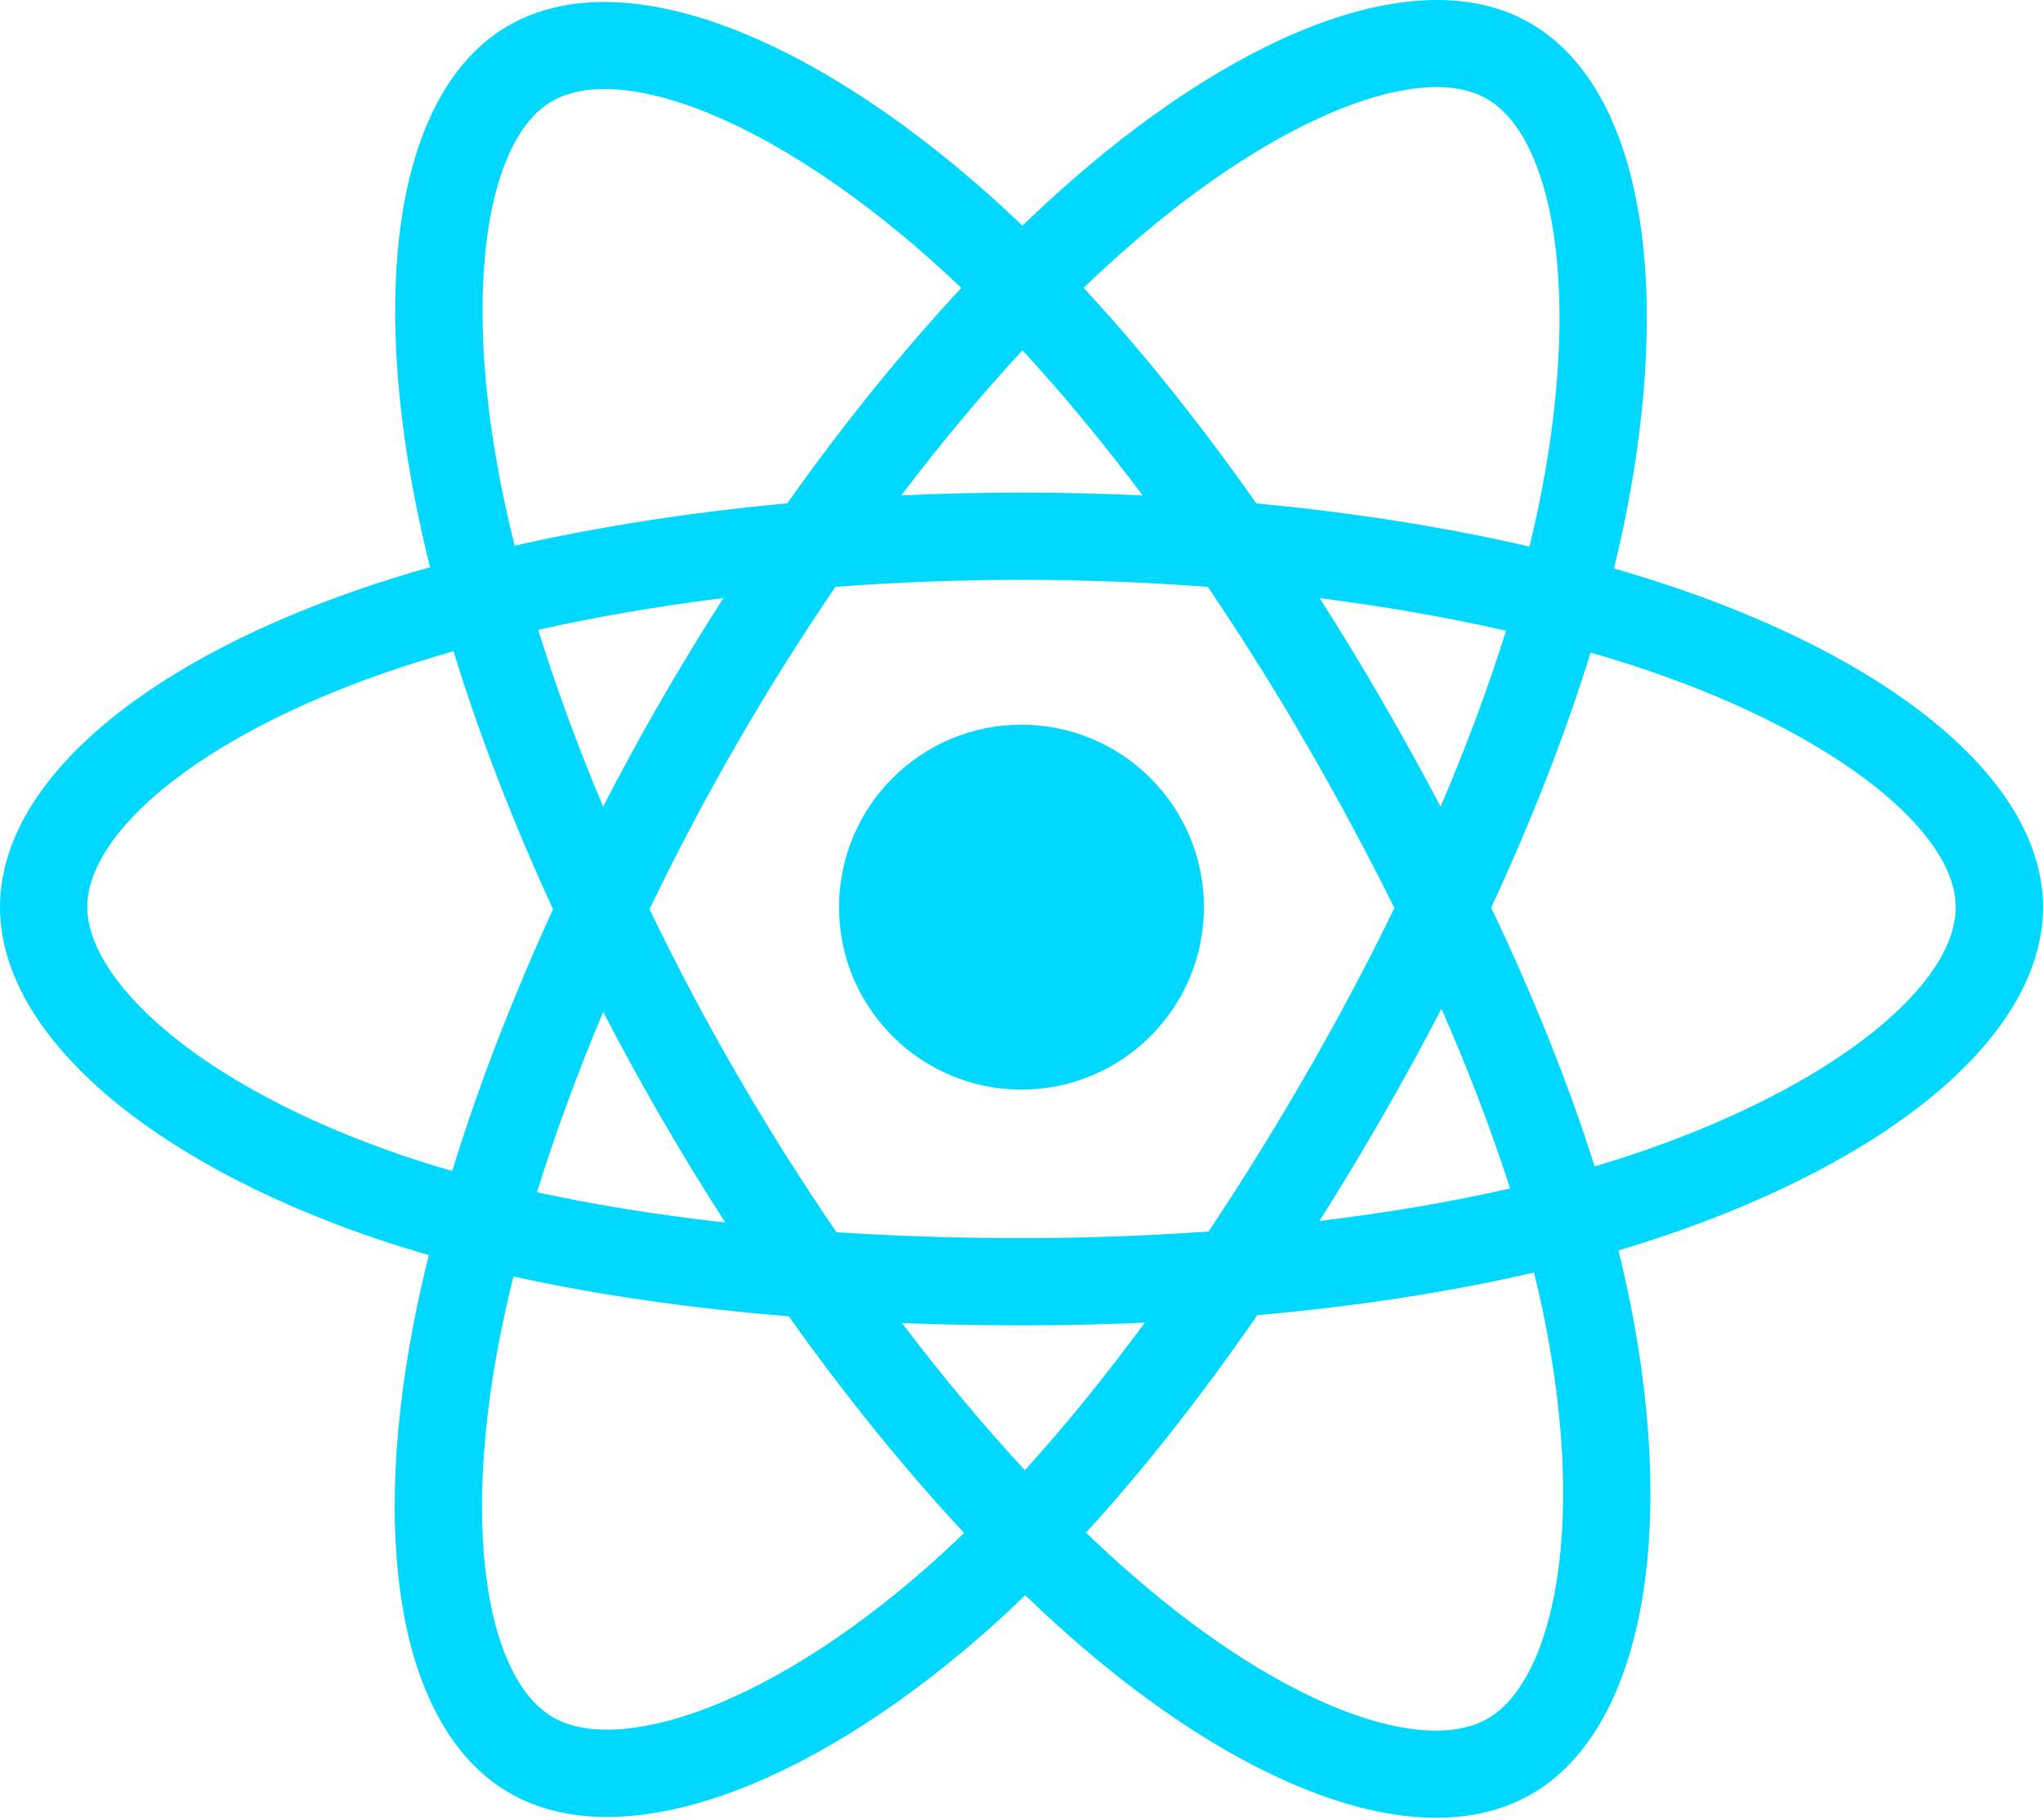
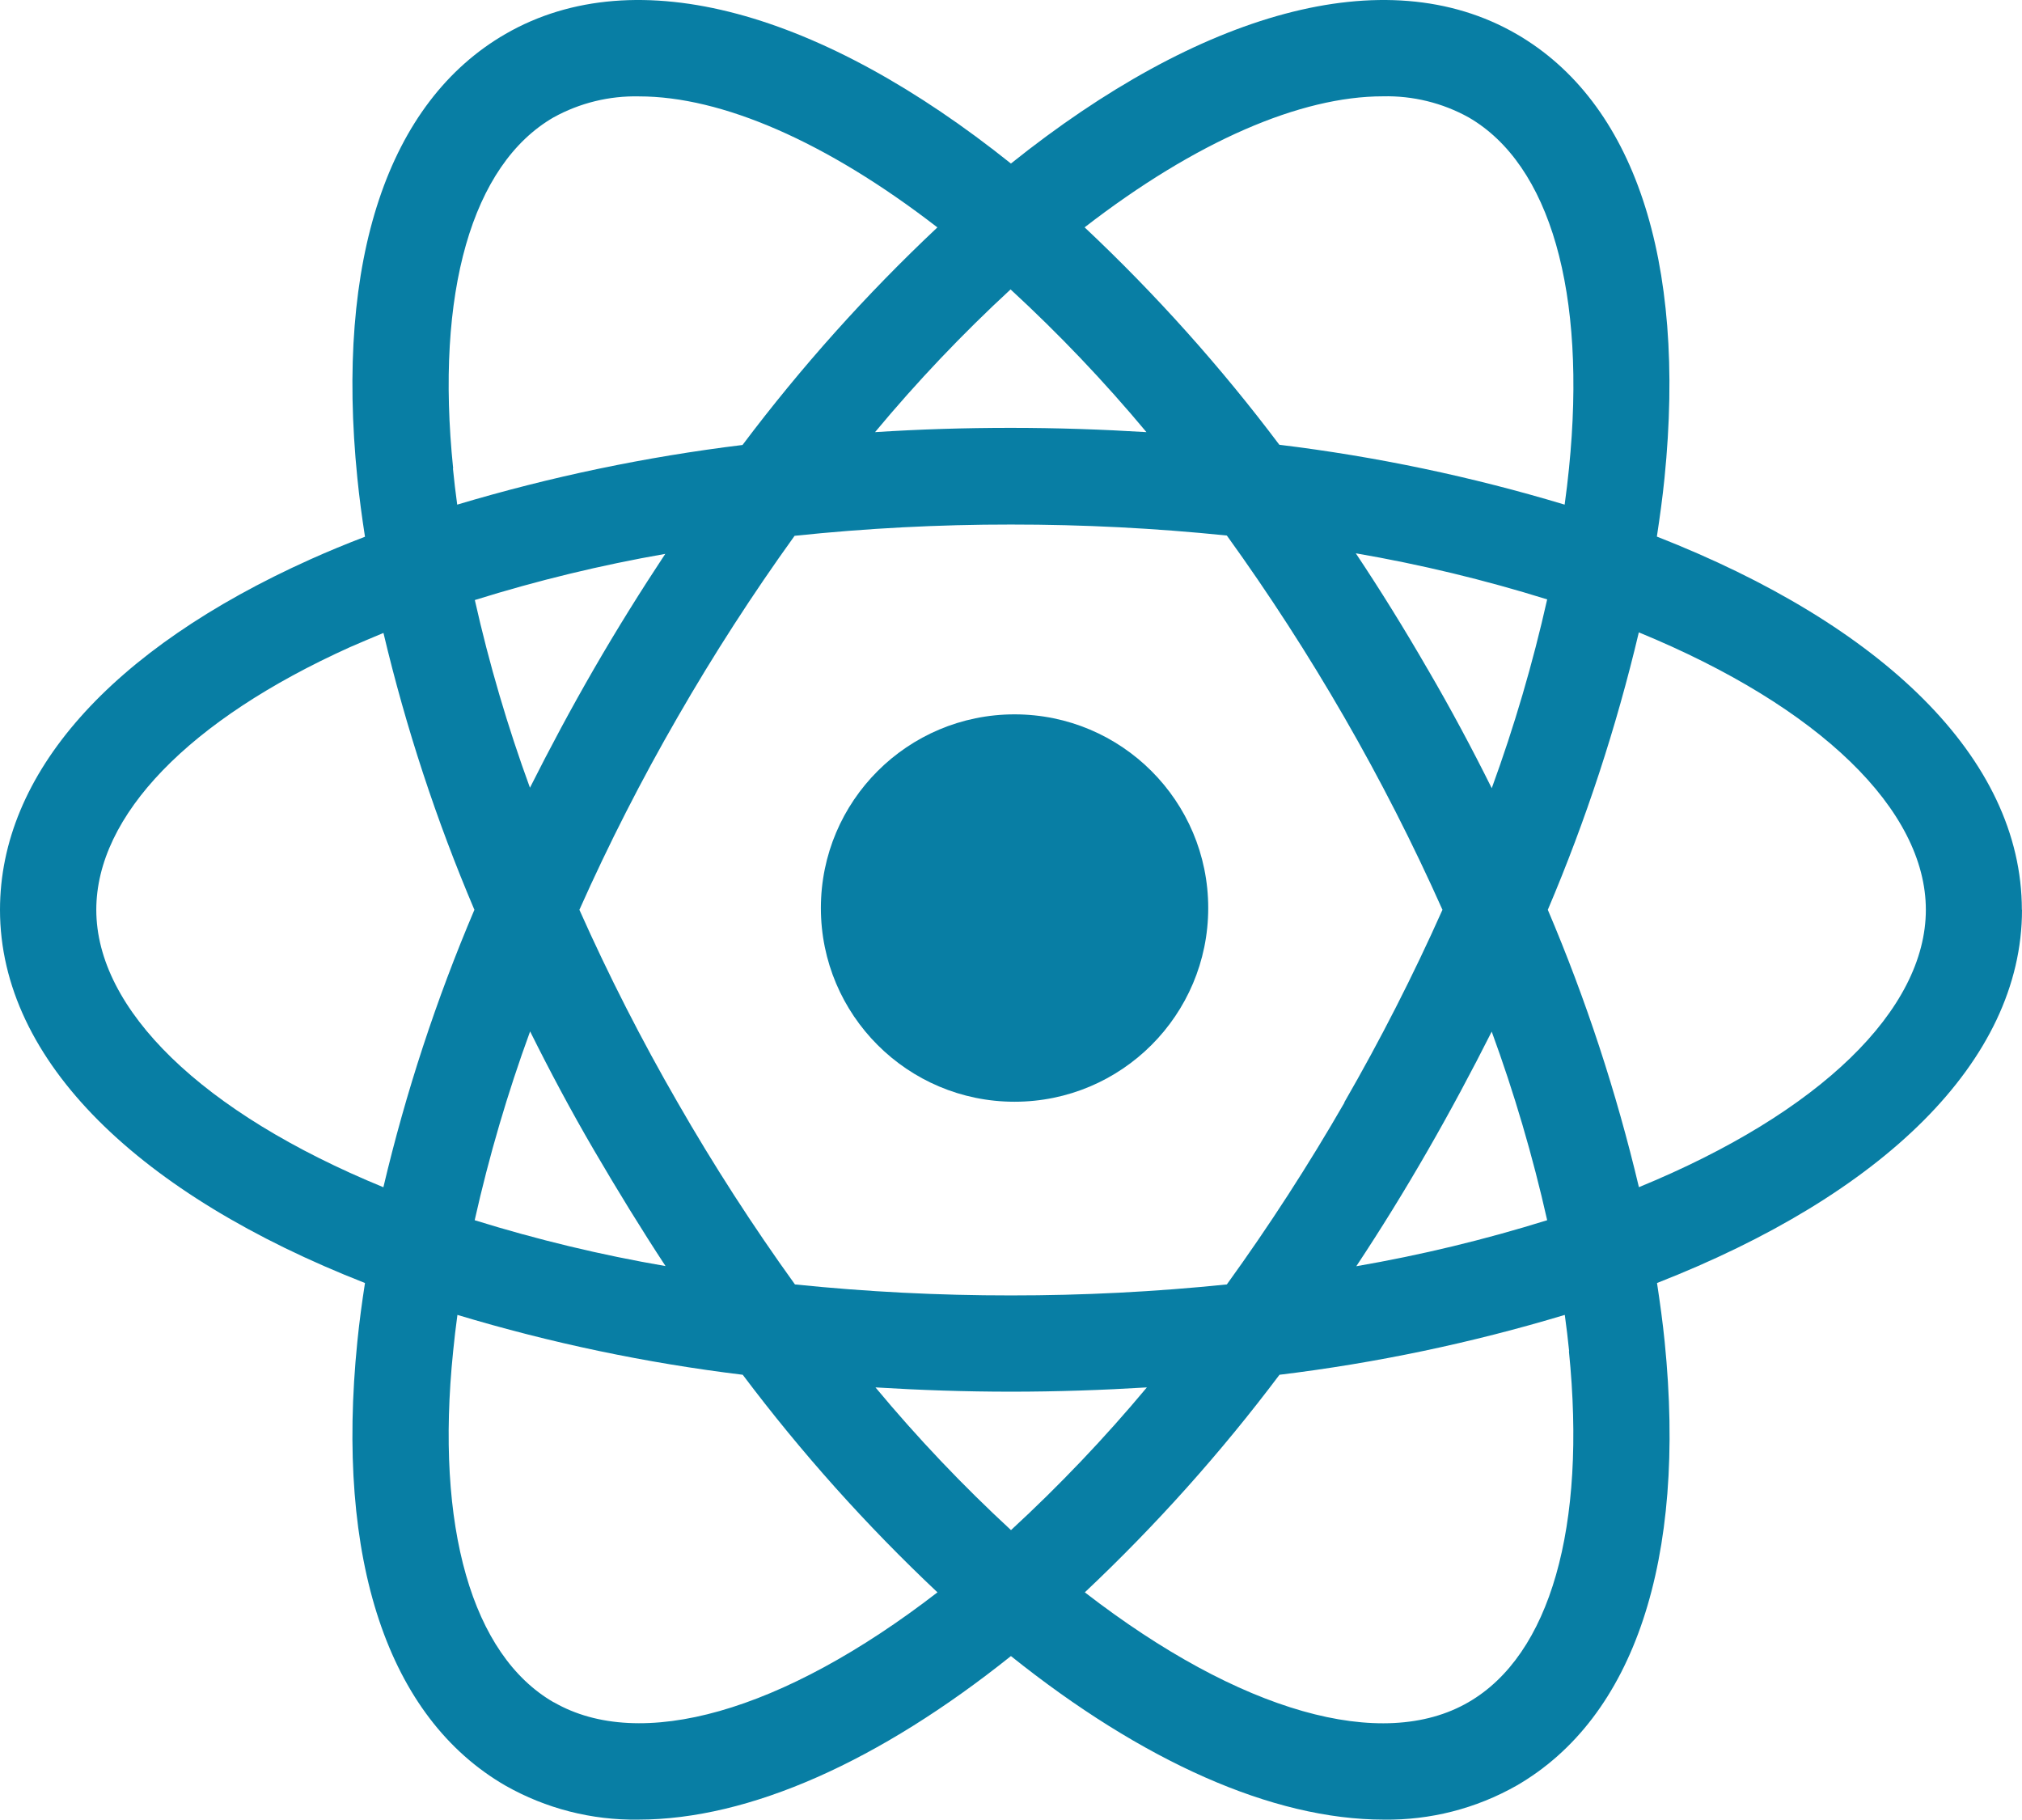
- <svg xmlns="http://www.w3.org/2000/svg" aria-hidden="true" role="img" class="iconify iconify--logos" width="35.93" height="32" preserveAspectRatio="xMidYMid meet" viewBox="0 0 256 228">
-   <path fill="#00D8FF" d="M210.483 73.824a171.49 171.49 0 0 0-8.24-2.597c.465-1.9.893-3.777 1.273-5.621c6.238-30.281 2.16-54.676-11.769-62.708c-13.355-7.7-35.196.329-57.254 19.526a171.23 171.23 0 0 0-6.375 5.848a155.866 155.866 0 0 0-4.241-3.917C100.759 3.829 77.587-4.822 63.673 3.233C50.33 10.957 46.379 33.89 51.995 62.588a170.974 170.974 0 0 0 1.892 8.48c-3.28.932-6.445 1.924-9.474 2.98C17.309 83.498 0 98.307 0 113.668c0 15.865 18.582 31.778 46.812 41.427a145.52 145.52 0 0 0 6.921 2.165a167.467 167.467 0 0 0-2.01 9.138c-5.354 28.2-1.173 50.591 12.134 58.266c13.744 7.926 36.812-.22 59.273-19.855a145.567 145.567 0 0 0 5.342-4.923a168.064 168.064 0 0 0 6.92 6.314c21.758 18.722 43.246 26.282 56.54 18.586c13.731-7.949 18.194-32.003 12.4-61.268a145.016 145.016 0 0 0-1.535-6.842c1.62-.48 3.21-.974 4.76-1.488c29.348-9.723 48.443-25.443 48.443-41.52c0-15.417-17.868-30.326-45.517-39.844Zm-6.365 70.984c-1.4.463-2.836.91-4.3 1.345c-3.24-10.257-7.612-21.163-12.963-32.432c5.106-11 9.31-21.767 12.459-31.957c2.619.758 5.16 1.557 7.61 2.4c23.69 8.156 38.14 20.213 38.14 29.504c0 9.896-15.606 22.743-40.946 31.14Zm-10.514 20.834c2.562 12.94 2.927 24.64 1.23 33.787c-1.524 8.219-4.59 13.698-8.382 15.893c-8.067 4.67-25.32-1.4-43.927-17.412a156.726 156.726 0 0 1-6.437-5.87c7.214-7.889 14.423-17.06 21.459-27.246c12.376-1.098 24.068-2.894 34.671-5.345a134.17 134.17 0 0 1 1.386 6.193ZM87.276 214.515c-7.882 2.783-14.16 2.863-17.955.675c-8.075-4.657-11.432-22.636-6.853-46.752a156.923 156.923 0 0 1 1.869-8.499c10.486 2.32 22.093 3.988 34.498 4.994c7.084 9.967 14.501 19.128 21.976 27.15a134.668 134.668 0 0 1-4.877 4.492c-9.933 8.682-19.886 14.842-28.658 17.94ZM50.35 144.747c-12.483-4.267-22.792-9.812-29.858-15.863c-6.35-5.437-9.555-10.836-9.555-15.216c0-9.322 13.897-21.212 37.076-29.293c2.813-.98 5.757-1.905 8.812-2.773c3.204 10.42 7.406 21.315 12.477 32.332c-5.137 11.18-9.399 22.249-12.634 32.792a134.718 134.718 0 0 1-6.318-1.979Zm12.378-84.26c-4.811-24.587-1.616-43.134 6.425-47.789c8.564-4.958 27.502 2.111 47.463 19.835a144.318 144.318 0 0 1 3.841 3.545c-7.438 7.987-14.787 17.08-21.808 26.988c-12.04 1.116-23.565 2.908-34.161 5.309a160.342 160.342 0 0 1-1.76-7.887Zm110.427 27.268a347.8 347.8 0 0 0-7.785-12.803c8.168 1.033 15.994 2.404 23.343 4.08c-2.206 7.072-4.956 14.465-8.193 22.045a381.151 381.151 0 0 0-7.365-13.322Zm-45.032-43.861c5.044 5.465 10.096 11.566 15.065 18.186a322.04 322.04 0 0 0-30.257-.006c4.974-6.559 10.069-12.652 15.192-18.18ZM82.802 87.83a323.167 323.167 0 0 0-7.227 13.238c-3.184-7.553-5.909-14.98-8.134-22.152c7.304-1.634 15.093-2.97 23.209-3.984a321.524 321.524 0 0 0-7.848 12.897Zm8.081 65.352c-8.385-.936-16.291-2.203-23.593-3.793c2.26-7.3 5.045-14.885 8.298-22.6a321.187 321.187 0 0 0 7.257 13.246c2.594 4.48 5.28 8.868 8.038 13.147Zm37.542 31.03c-5.184-5.592-10.354-11.779-15.403-18.433c4.902.192 9.899.29 14.978.29c5.218 0 10.376-.117 15.453-.343c-4.985 6.774-10.018 12.97-15.028 18.486Zm52.198-57.817c3.422 7.8 6.306 15.345 8.596 22.52c-7.422 1.694-15.436 3.058-23.88 4.071a382.417 382.417 0 0 0 7.859-13.026a347.403 347.403 0 0 0 7.425-13.565Zm-16.898 8.101a358.557 358.557 0 0 1-12.281 19.815a329.4 329.4 0 0 1-23.444.823c-7.967 0-15.716-.248-23.178-.732a310.202 310.202 0 0 1-12.513-19.846h.001a307.41 307.41 0 0 1-10.923-20.627a310.278 310.278 0 0 1 10.89-20.637l-.001.001a307.318 307.318 0 0 1 12.413-19.761c7.613-.576 15.42-.876 23.31-.876H128c7.926 0 15.743.303 23.354.883a329.357 329.357 0 0 1 12.335 19.695a358.489 358.489 0 0 1 11.036 20.54a329.472 329.472 0 0 1-11 20.722Zm22.56-122.124c8.572 4.944 11.906 24.881 6.52 51.026c-.344 1.668-.73 3.367-1.15 5.09c-10.622-2.452-22.155-4.275-34.23-5.408c-7.034-10.017-14.323-19.124-21.64-27.008a160.789 160.789 0 0 1 5.888-5.4c18.9-16.447 36.564-22.941 44.612-18.3ZM128 90.808c12.625 0 22.86 10.235 22.86 22.86s-10.235 22.86-22.86 22.86s-22.86-10.235-22.86-22.86s10.235-22.86 22.86-22.86Z" />
+ <svg xmlns="http://www.w3.org/2000/svg" width="569px" height="512px" viewBox="0 0 569 512" version="1.1">
+   <g id="Page-1" stroke="none" stroke-width="1" fill="none" fill-rule="evenodd">
+     <g id="React-Logo-Filled-(1)" fill="#087EA4" fill-rule="nonzero">
+       <path d="M285.5,201 C255.4,201 231,225.4 231,255.5 C231,285.6 255.4,310 285.5,310 C315.6,310 340,285.6 340,255.5 C340,225.4 315.6,201 285.5,201" id="Path" />
+       <path d="M568.96,255.994 C568.96,213.208 529.338,175.681 466.252,150.985 C467.095,145.424 467.857,139.922 468.399,134.521 C474.622,73.042 459.809,28.669 426.71,9.554 C389.677,-11.829 337.37,3.691 284.48,46.016 C231.59,3.691 179.283,-11.829 142.25,9.554 C109.151,28.669 94.338,73.042 100.561,134.521 C101.102,139.922 101.845,145.444 102.708,151.025 C97.449,153.033 92.291,155.161 87.333,157.39 C31.011,182.709 0,217.765 0,255.994 C0,298.781 39.622,336.307 102.708,361.004 C101.845,366.565 101.102,372.067 100.561,377.468 C94.338,438.947 109.151,483.32 142.25,502.435 C153.63,508.888 166.524,512.187 179.604,511.992 C210.956,511.992 247.568,495.488 284.48,465.973 C321.372,495.488 358.004,511.992 389.396,511.992 C402.475,512.184 415.369,508.885 426.75,502.435 C459.849,483.32 474.662,438.947 468.439,377.468 C467.898,372.067 467.135,366.565 466.292,361.004 C529.378,336.347 569,298.761 569,255.994 M389.155,27.103 C397.565,26.9 405.878,28.937 413.242,33.006 C436.224,46.277 446.541,82.278 441.523,131.77 C441.182,135.143 440.78,138.557 440.299,141.99 C414.067,134.088 387.206,128.452 360.011,125.145 C343.525,103.224 325.193,82.756 305.214,63.966 C336.587,39.712 366.032,27.103 389.135,27.103 M378.356,310.206 C368.205,327.831 357.151,344.92 345.238,361.405 C325.045,363.48 304.759,364.512 284.46,364.497 C264.168,364.511 243.888,363.479 223.702,361.405 C211.821,344.919 200.8,327.83 190.684,310.206 C180.533,292.629 171.307,274.534 163.045,255.994 C171.307,237.455 180.533,219.359 190.684,201.783 C200.784,184.229 211.771,167.201 223.602,150.764 C243.825,148.638 264.146,147.579 284.48,147.592 C304.772,147.58 325.052,148.612 345.238,150.684 C357.109,167.146 368.136,184.201 378.276,201.783 C388.419,219.364 397.645,237.458 405.915,255.994 C397.645,274.53 388.419,292.625 378.276,310.206 M419.725,290.127 C426.095,307.504 431.325,325.277 435.381,343.335 C417.78,348.824 399.837,353.15 381.668,356.285 C388.573,345.871 395.264,335.036 401.74,323.778 C408.143,312.655 414.145,301.431 419.805,290.208 M246.363,390.378 C258.848,391.141 271.594,391.583 284.5,391.583 C297.406,391.583 310.232,391.141 322.737,390.378 C310.881,404.583 298.108,417.998 284.5,430.534 C270.922,418 258.182,404.585 246.363,390.378 Z M187.312,356.245 C169.137,353.124 151.188,348.811 133.579,343.335 C137.619,325.306 142.828,307.559 149.175,290.208 C154.755,301.431 160.736,312.655 167.24,323.778 C173.743,334.902 180.467,345.865 187.312,356.285 M149.175,221.761 C142.851,204.474 137.655,186.795 133.619,168.835 C151.184,163.352 169.086,159.013 187.211,155.844 C180.347,166.225 173.622,176.987 167.139,188.21 C160.656,199.434 154.735,210.517 149.074,221.761 M322.617,121.591 C310.132,120.828 297.386,120.386 284.38,120.386 C271.48,120.386 258.768,120.788 246.243,121.591 C258.061,107.384 270.801,93.969 284.38,81.434 C297.992,93.966 310.766,107.38 322.617,121.591 Z M401.7,188.21 C395.197,176.94 388.473,166.097 381.528,155.684 C399.744,158.819 417.734,163.152 435.381,168.654 C431.332,186.681 426.122,204.427 419.785,221.781 C414.205,210.557 408.204,199.334 401.72,188.23 M127.517,131.79 C122.439,82.318 132.816,46.297 155.779,33.026 C163.145,28.963 171.456,26.926 179.865,27.123 C202.968,27.123 232.413,39.732 263.786,63.986 C243.794,82.79 225.448,103.271 208.949,125.205 C181.762,128.528 154.904,134.143 128.661,141.99 C128.2,138.557 127.778,135.164 127.457,131.79 M98.453,182.106 C101.544,180.768 104.695,179.429 107.907,178.091 C114.221,204.736 122.782,230.797 133.499,255.994 C122.762,281.241 114.193,307.357 107.887,334.059 C56.743,313.077 27.097,284.004 27.097,255.994 C27.097,229.451 53.191,202.526 98.453,182.106 Z M155.779,478.963 C132.816,465.691 122.439,429.671 127.517,380.198 C127.838,376.825 128.26,373.432 128.721,369.978 C154.954,377.879 181.815,383.514 209.009,386.824 C225.5,408.753 243.832,429.233 263.806,448.043 C220.069,481.834 180.106,492.978 155.839,478.963 M441.503,380.198 C446.521,429.691 436.204,465.691 413.221,478.963 C388.975,493.018 348.991,481.834 305.274,448.043 C325.241,429.233 343.567,408.752 360.051,386.824 C387.246,383.517 414.107,377.881 440.339,369.978 C440.82,373.432 441.222,376.825 441.563,380.198 M461.193,334.018 C454.869,307.333 446.294,281.231 435.562,255.994 C446.29,230.744 454.858,204.629 461.173,177.93 C512.216,198.912 541.943,227.985 541.943,255.994 C541.943,284.004 512.297,313.077 461.153,334.059" id="Shape" />
+     </g>
+   </g>
</svg>
